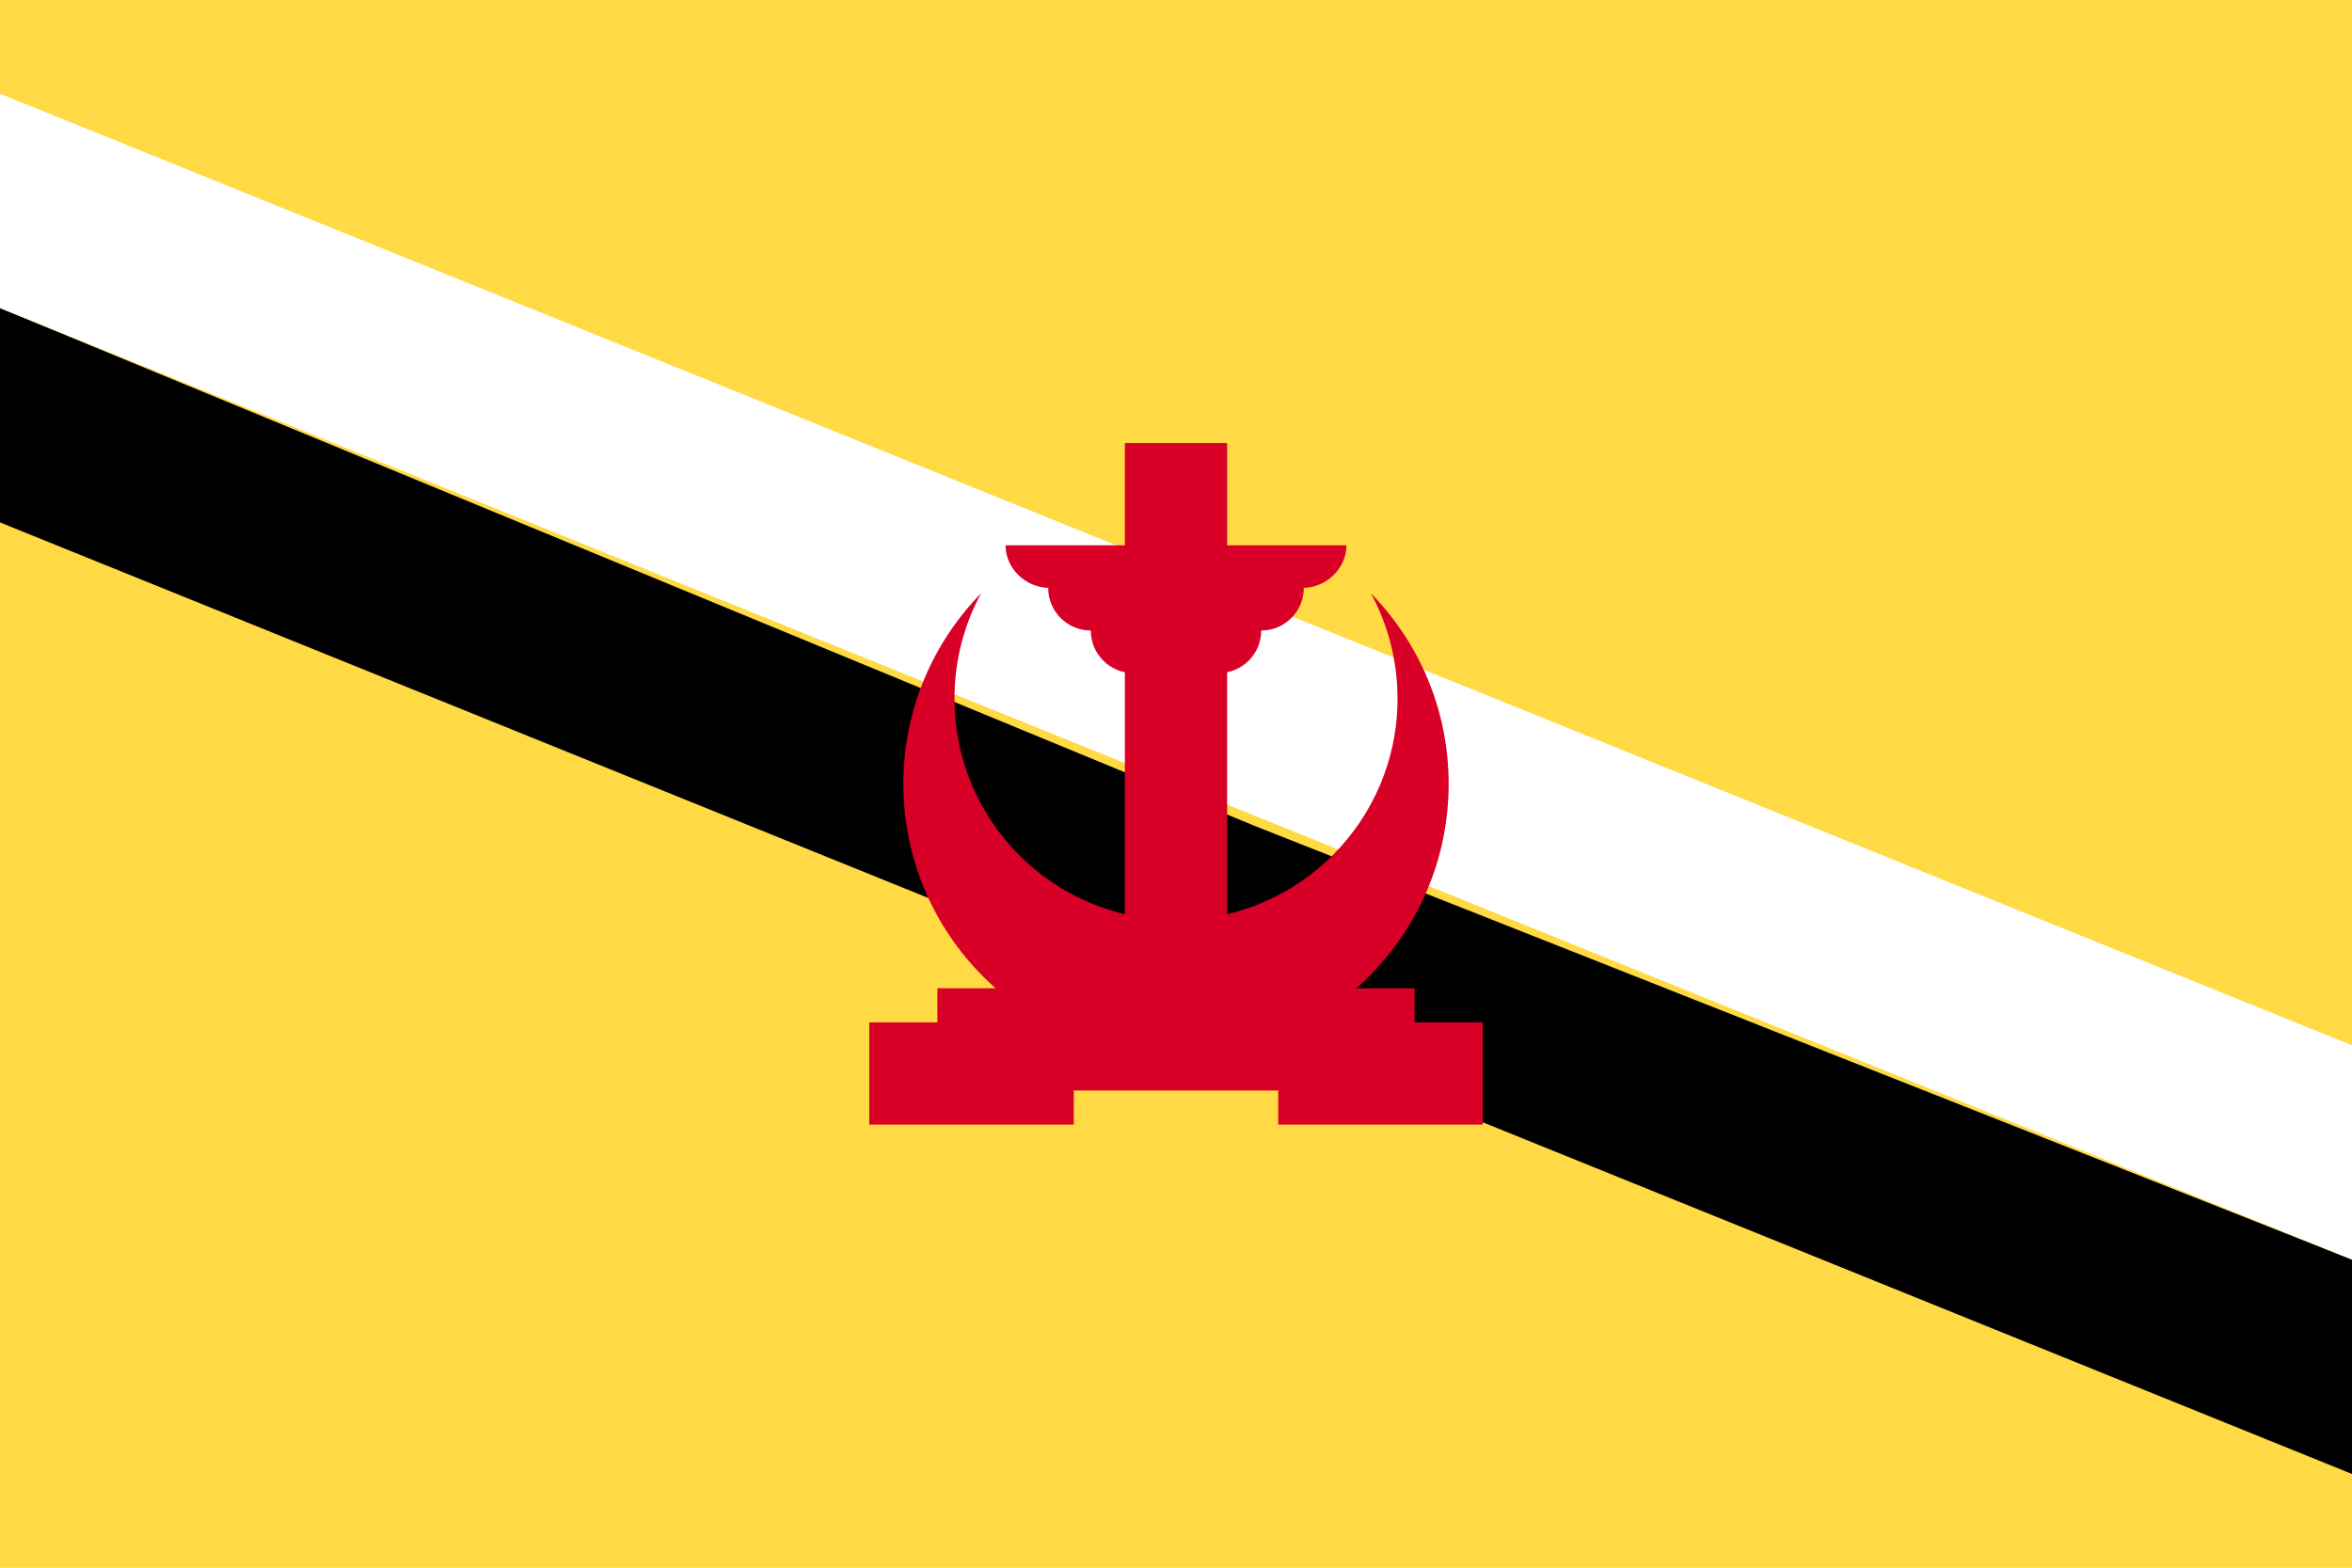
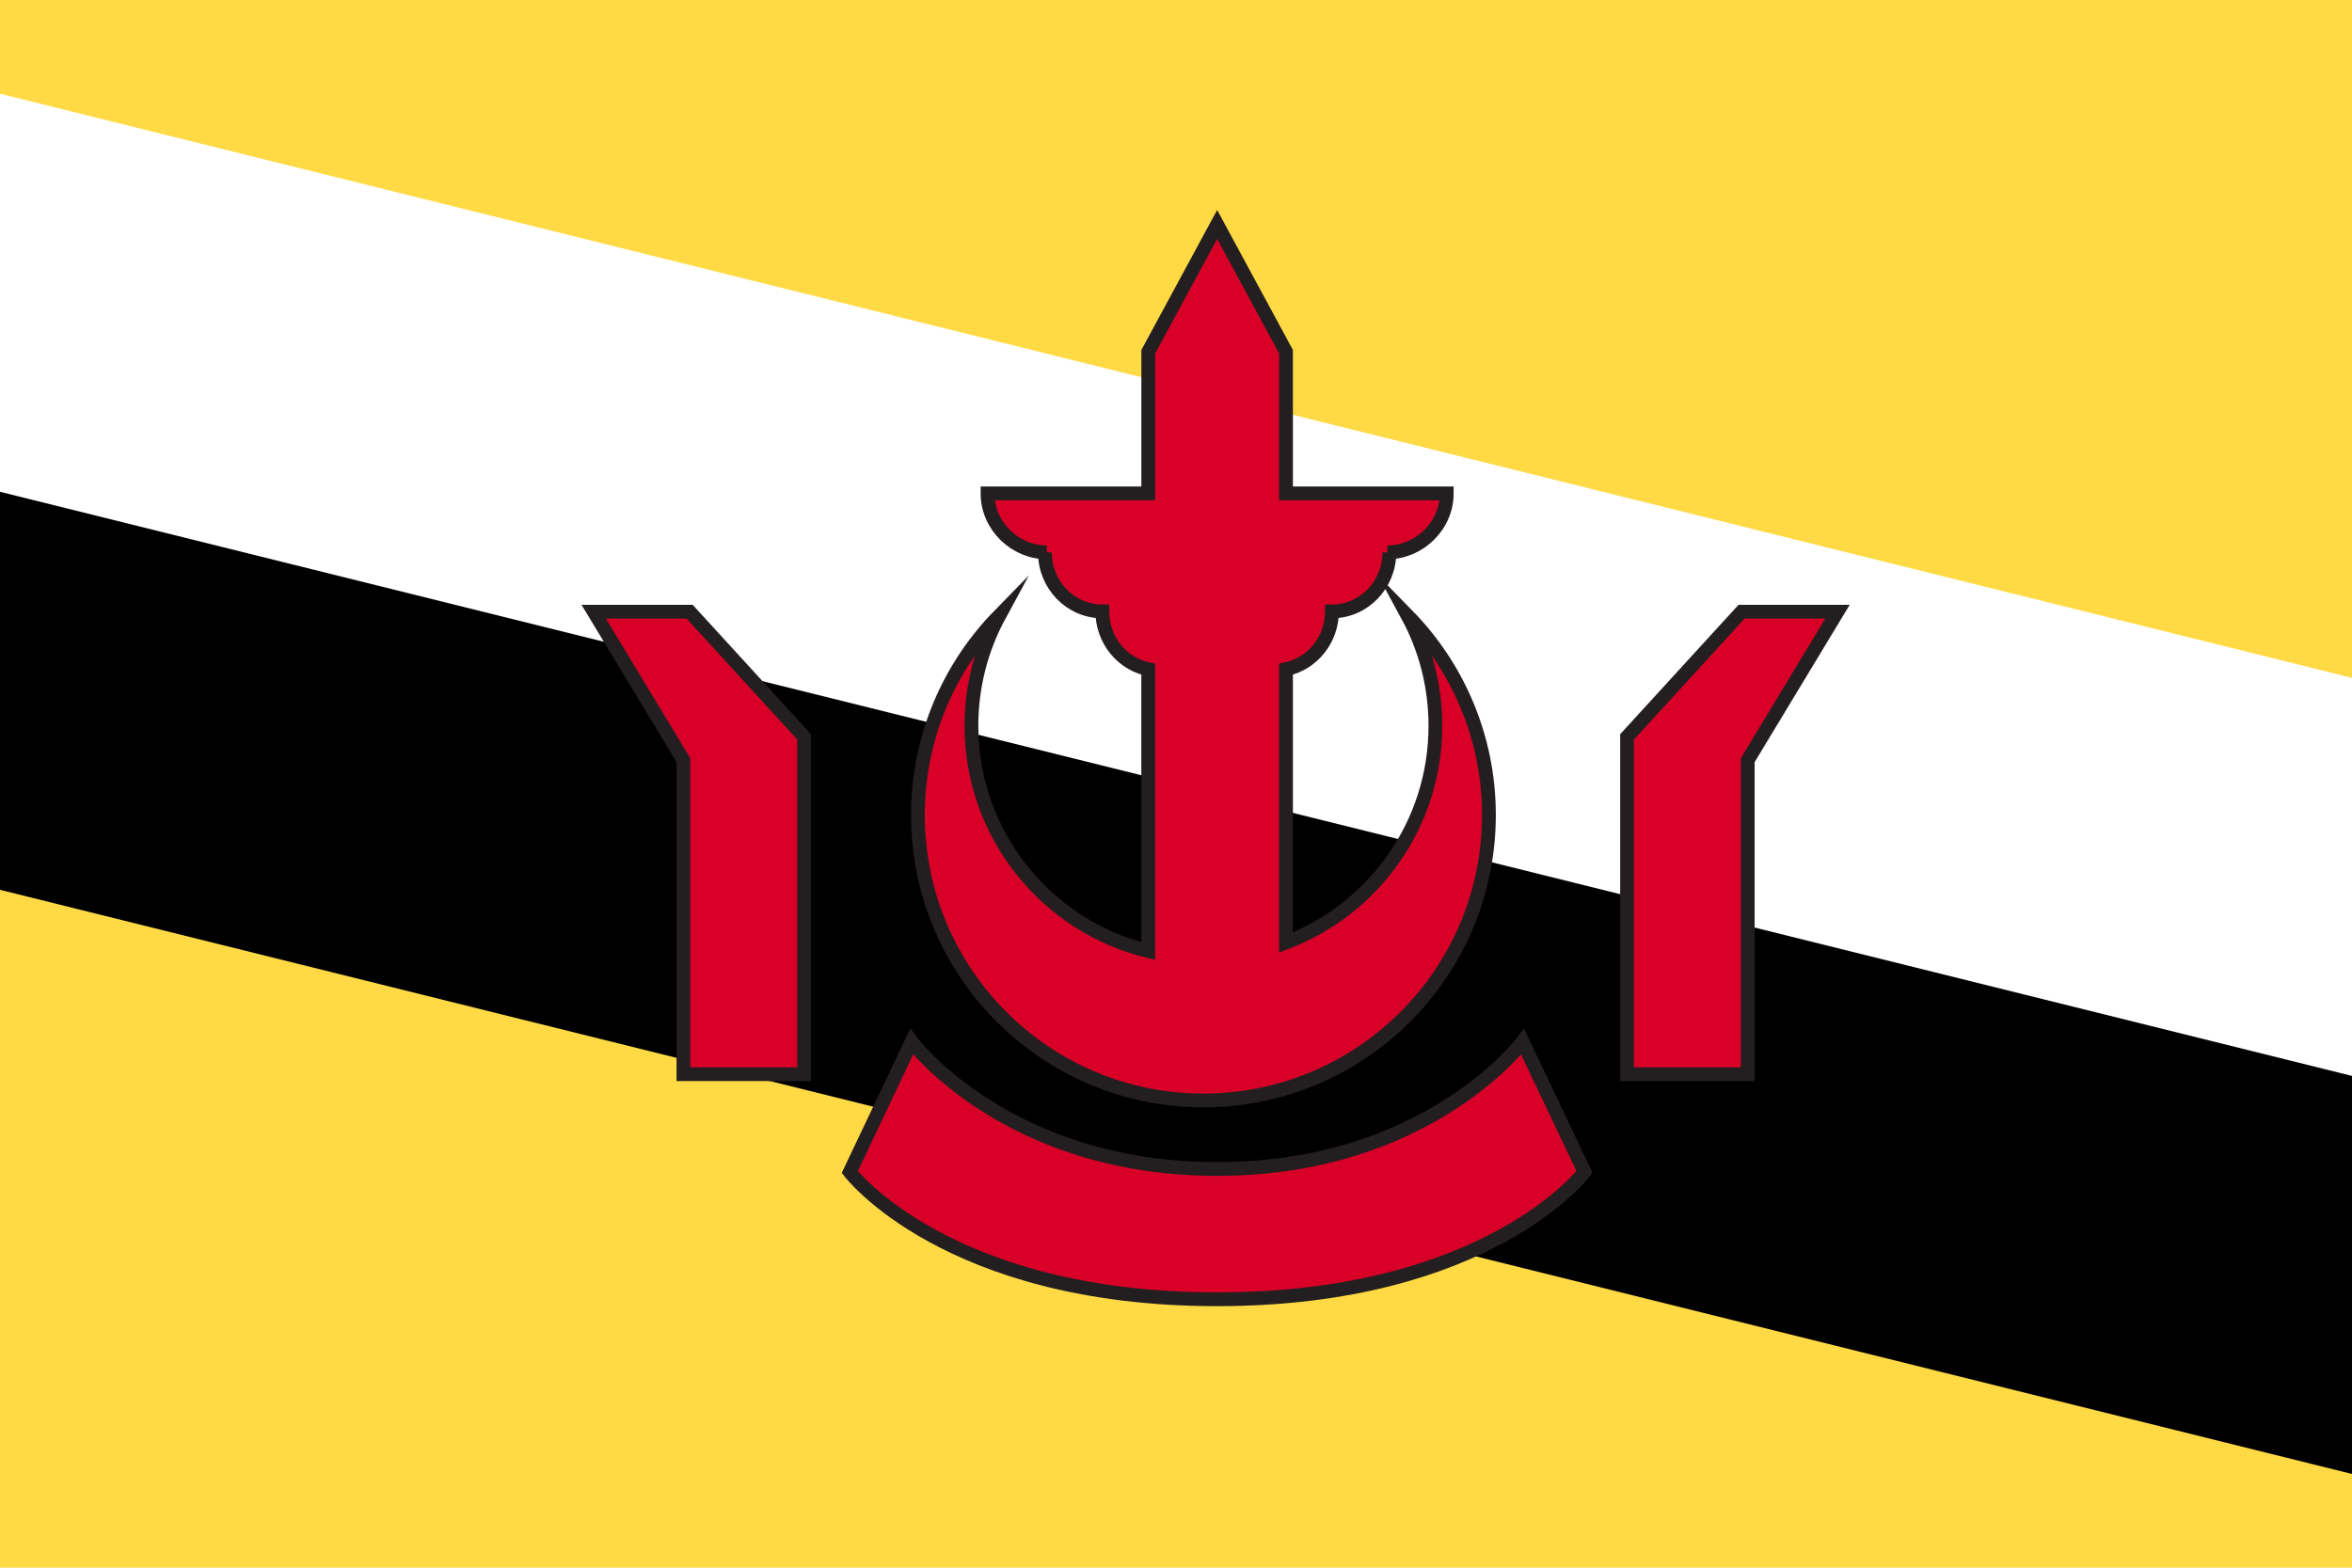
- <svg xmlns="http://www.w3.org/2000/svg" viewBox="0 85.333 512 341.333">
-   <rect y="85.337" fill="#FFDA44" width="512" height="341.326" />
-   <polygon points="0,199.078 512,406.261 512,359.591 273.232,265.198 0,152.412 " />
-   <polyline fill="#FFFFFF" points="512,359.588 512,312.923 0,105.739 0,152.412 " />
+ <svg xmlns="http://www.w3.org/2000/svg" version="1.1" viewBox="0 0 512 341.33">
+   <rect y="0" fill="#FFDA44" width="512" height="341.33" />
+   <polygon fill="#000000" points="0,193.74 512,320.93 512,214.26 0,97.08 " />
+   <polyline fill="#FFFFFF" points="512,234.26 512,147.59 0,20.41 0,107.08 " />
  <g>
-     <path fill="#D80027" d="M304.224,237.452c0,26.633-21.591,48.224-48.224,48.224s-48.224-21.591-48.224-48.224   c0-8.304,2.099-16.118,5.796-22.94c-10.465,10.702-16.925,25.337-16.925,41.488c0,32.779,26.573,59.353,59.353,59.353   s59.353-26.574,59.353-59.353c0-16.15-6.46-30.786-16.925-41.488C302.125,221.334,304.224,229.148,304.224,237.452z" />
-     <rect x="244.87" y="181.805" fill="#D80027" width="22.258" height="111.282" />
-     <path fill="#D80027" d="M293.095,204.066h-74.191c0,5.122,4.461,9.274,9.583,9.274h-0.309c0,5.122,4.153,9.274,9.274,9.274   c0,5.122,4.153,9.274,9.274,9.274h18.548c5.122,0,9.274-4.152,9.274-9.274c5.122,0,9.274-4.152,9.274-9.274h-0.308   C288.633,213.34,293.095,209.189,293.095,204.066z" />
-     <rect x="204.065" y="300.511" fill="#D80027" width="103.869" height="22.258" />
-     <rect x="278.261" y="307.935" fill="#D80027" width="44.514" height="22.258" />
-     <rect x="189.229" y="307.935" fill="#D80027" width="44.514" height="22.258" />
+     <path fill="#D80027" stroke="#231F20" stroke-width="3" stroke-miterlimit="10" d="M306.4,134.01c3.87,7.14,6.07,15.33,6.07,24.02c0,21.55-13.51,39.94-32.52,47.19v-59.51   c5.7-1.19,10-6.37,10-12.59c6.9,0,12.5-5.75,12.5-12.85h-0.42c6.9,0,12.91-5.75,12.91-12.85h-34.99V76.58l-14.99-27.71l-15,27.71   v30.84h-34.99c0,7.1,6.01,12.85,12.91,12.85h-0.42c0,7.1,5.6,12.85,12.5,12.85c0,6.22,4.29,11.4,9.99,12.59v61.37   c-22.09-5.39-38.48-25.3-38.48-49.05c0-8.7,2.2-16.88,6.07-24.02c-10.96,11.21-17.72,26.53-17.72,43.44   c0,34.32,27.82,62.15,62.15,62.15s62.15-27.83,62.15-62.15C324.12,160.54,317.35,145.21,306.4,134.01z" />
+     <path fill="#D80027" stroke="#231F20" stroke-width="3" stroke-miterlimit="10" d="M198.46,226.81c0,0,20.69,27.71,66.5,27.71s66.5-27.71,66.5-27.71l13.47,28.37c0,0-21.03,27.71-79.97,27.71   s-79.97-27.71-79.97-27.71L198.46,226.81z" />
+     <polygon fill="#D80027" stroke="#231F20" stroke-width="3" stroke-miterlimit="10" points="129.24,133.18 150.12,133.18 175.05,160.44 175.05,233.89 148.77,233.89 148.77,165.52  " />
+     <polygon fill="#D80027" stroke="#231F20" stroke-width="3" stroke-miterlimit="10" points="400,133.18 379.12,133.18 354.19,160.44 354.19,233.89 380.46,233.89 380.46,165.52  " />
  </g>
</svg>
